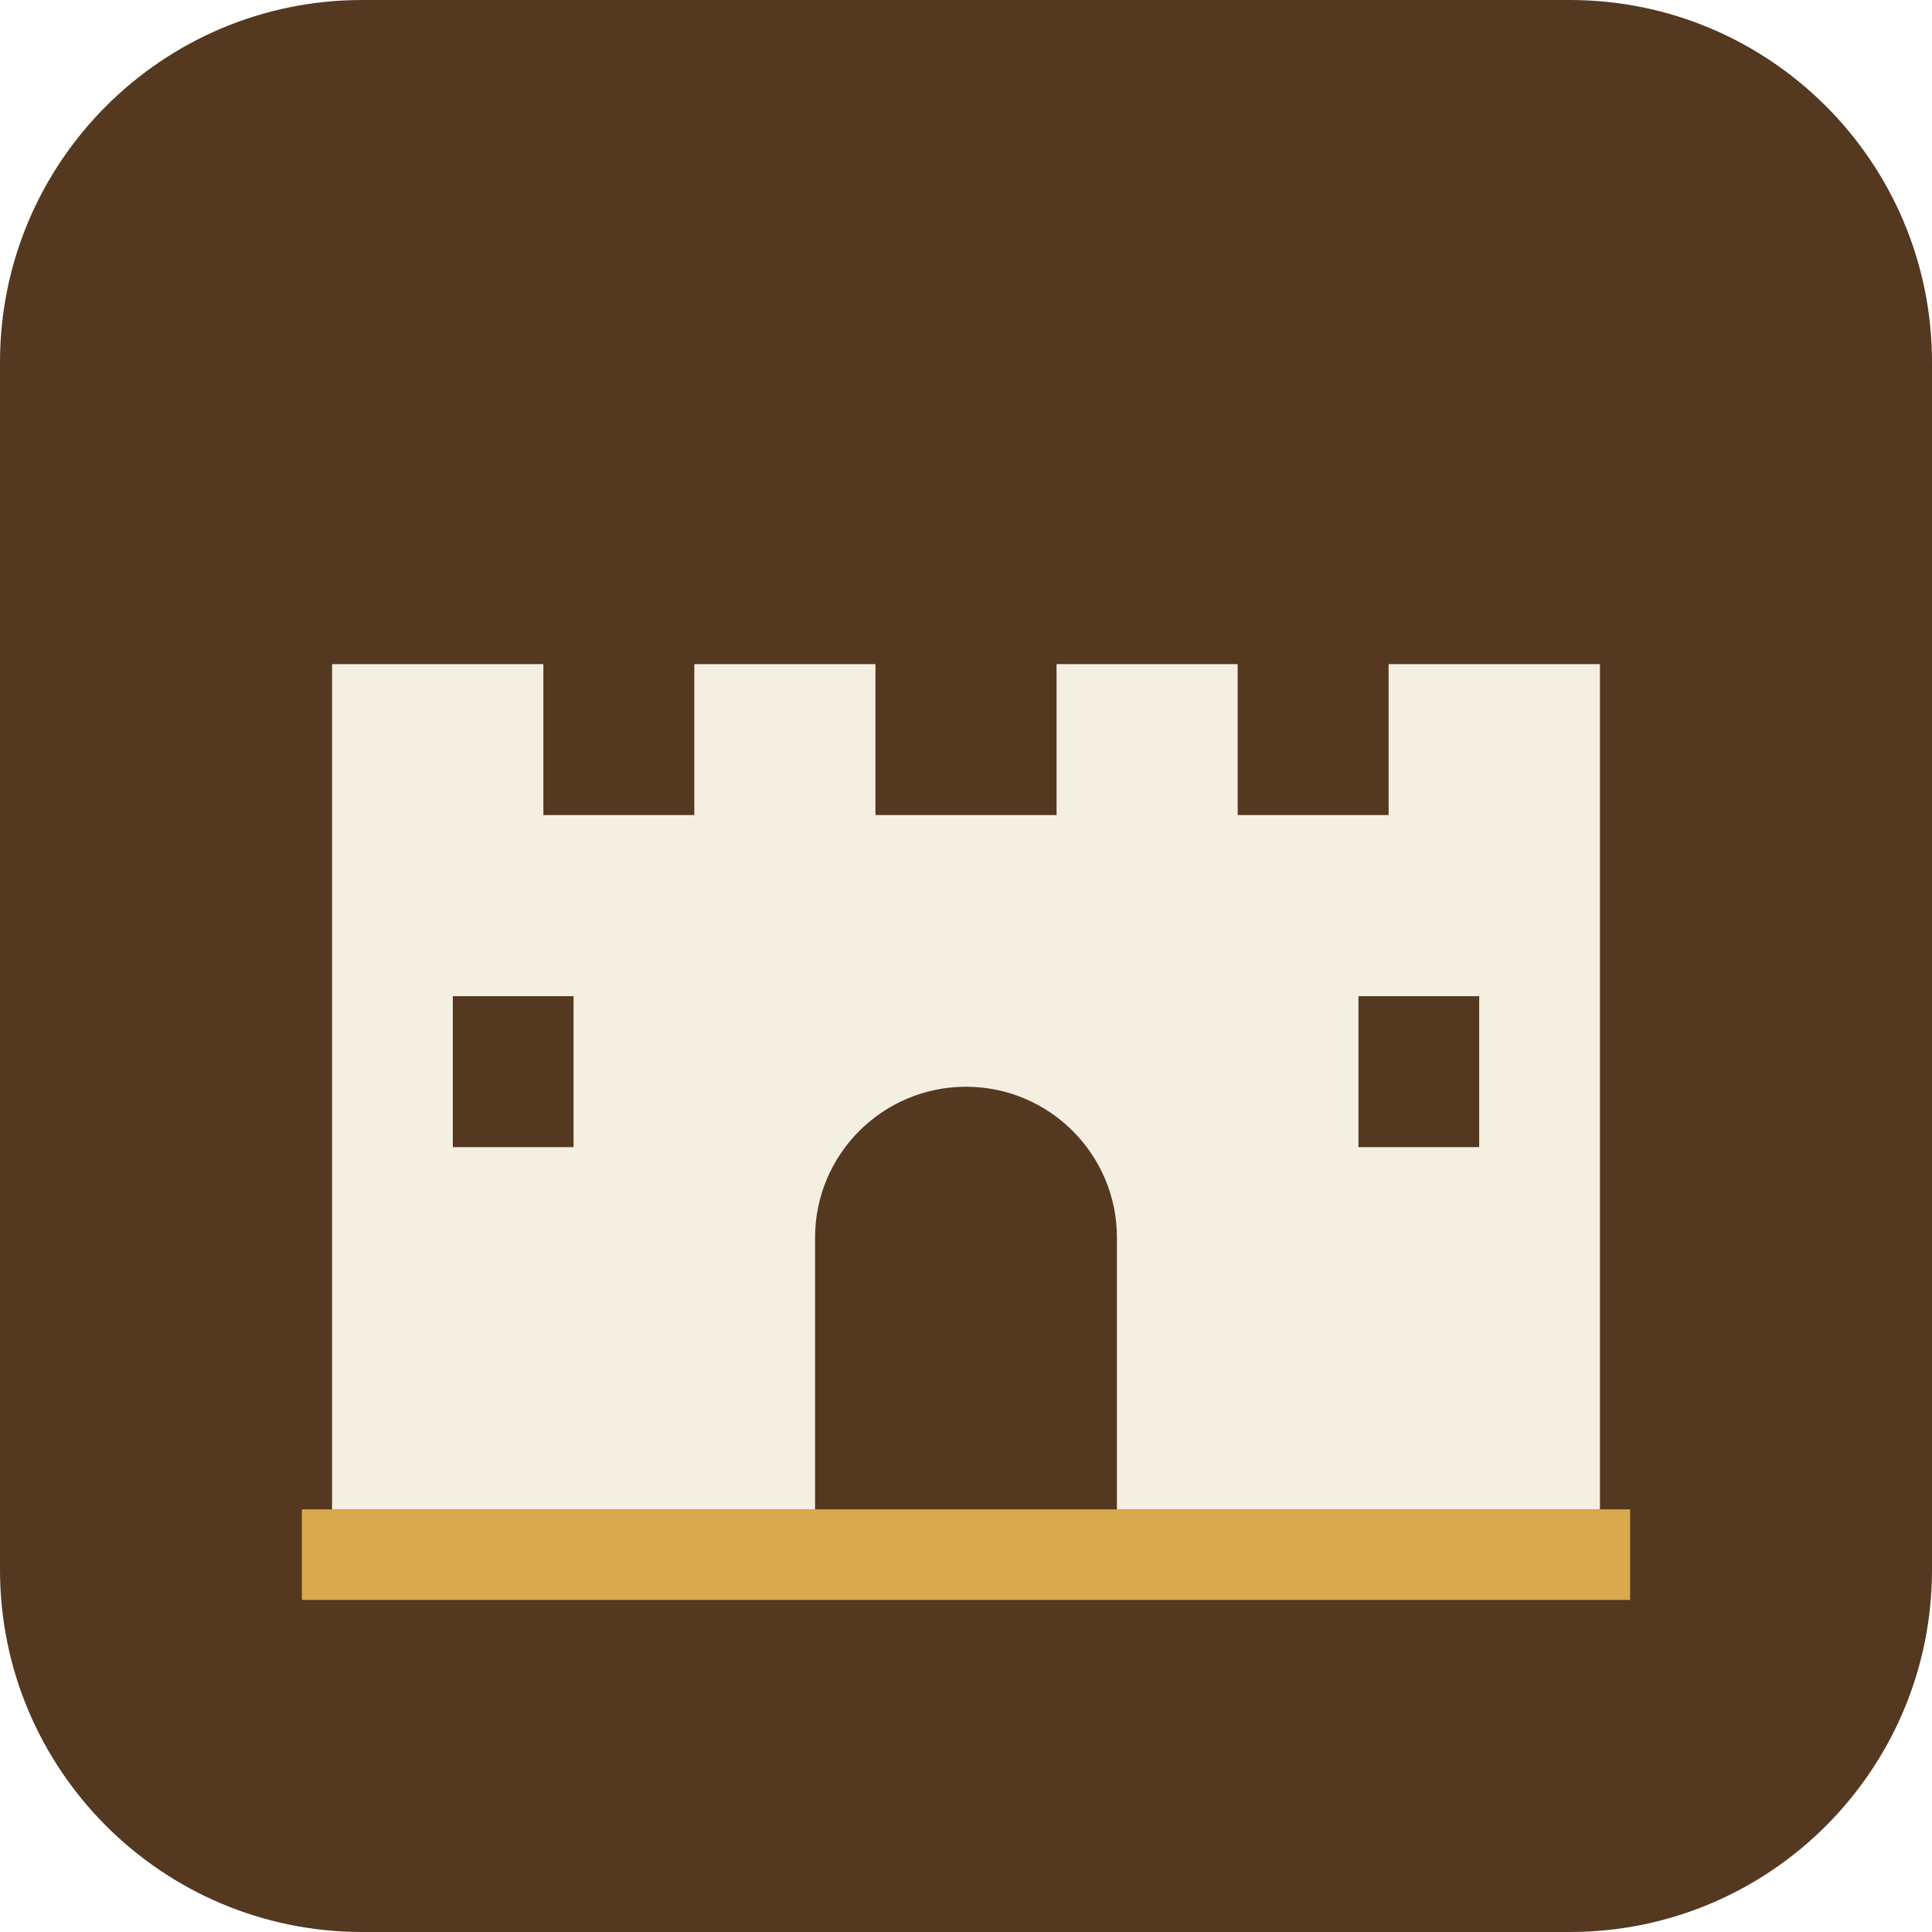
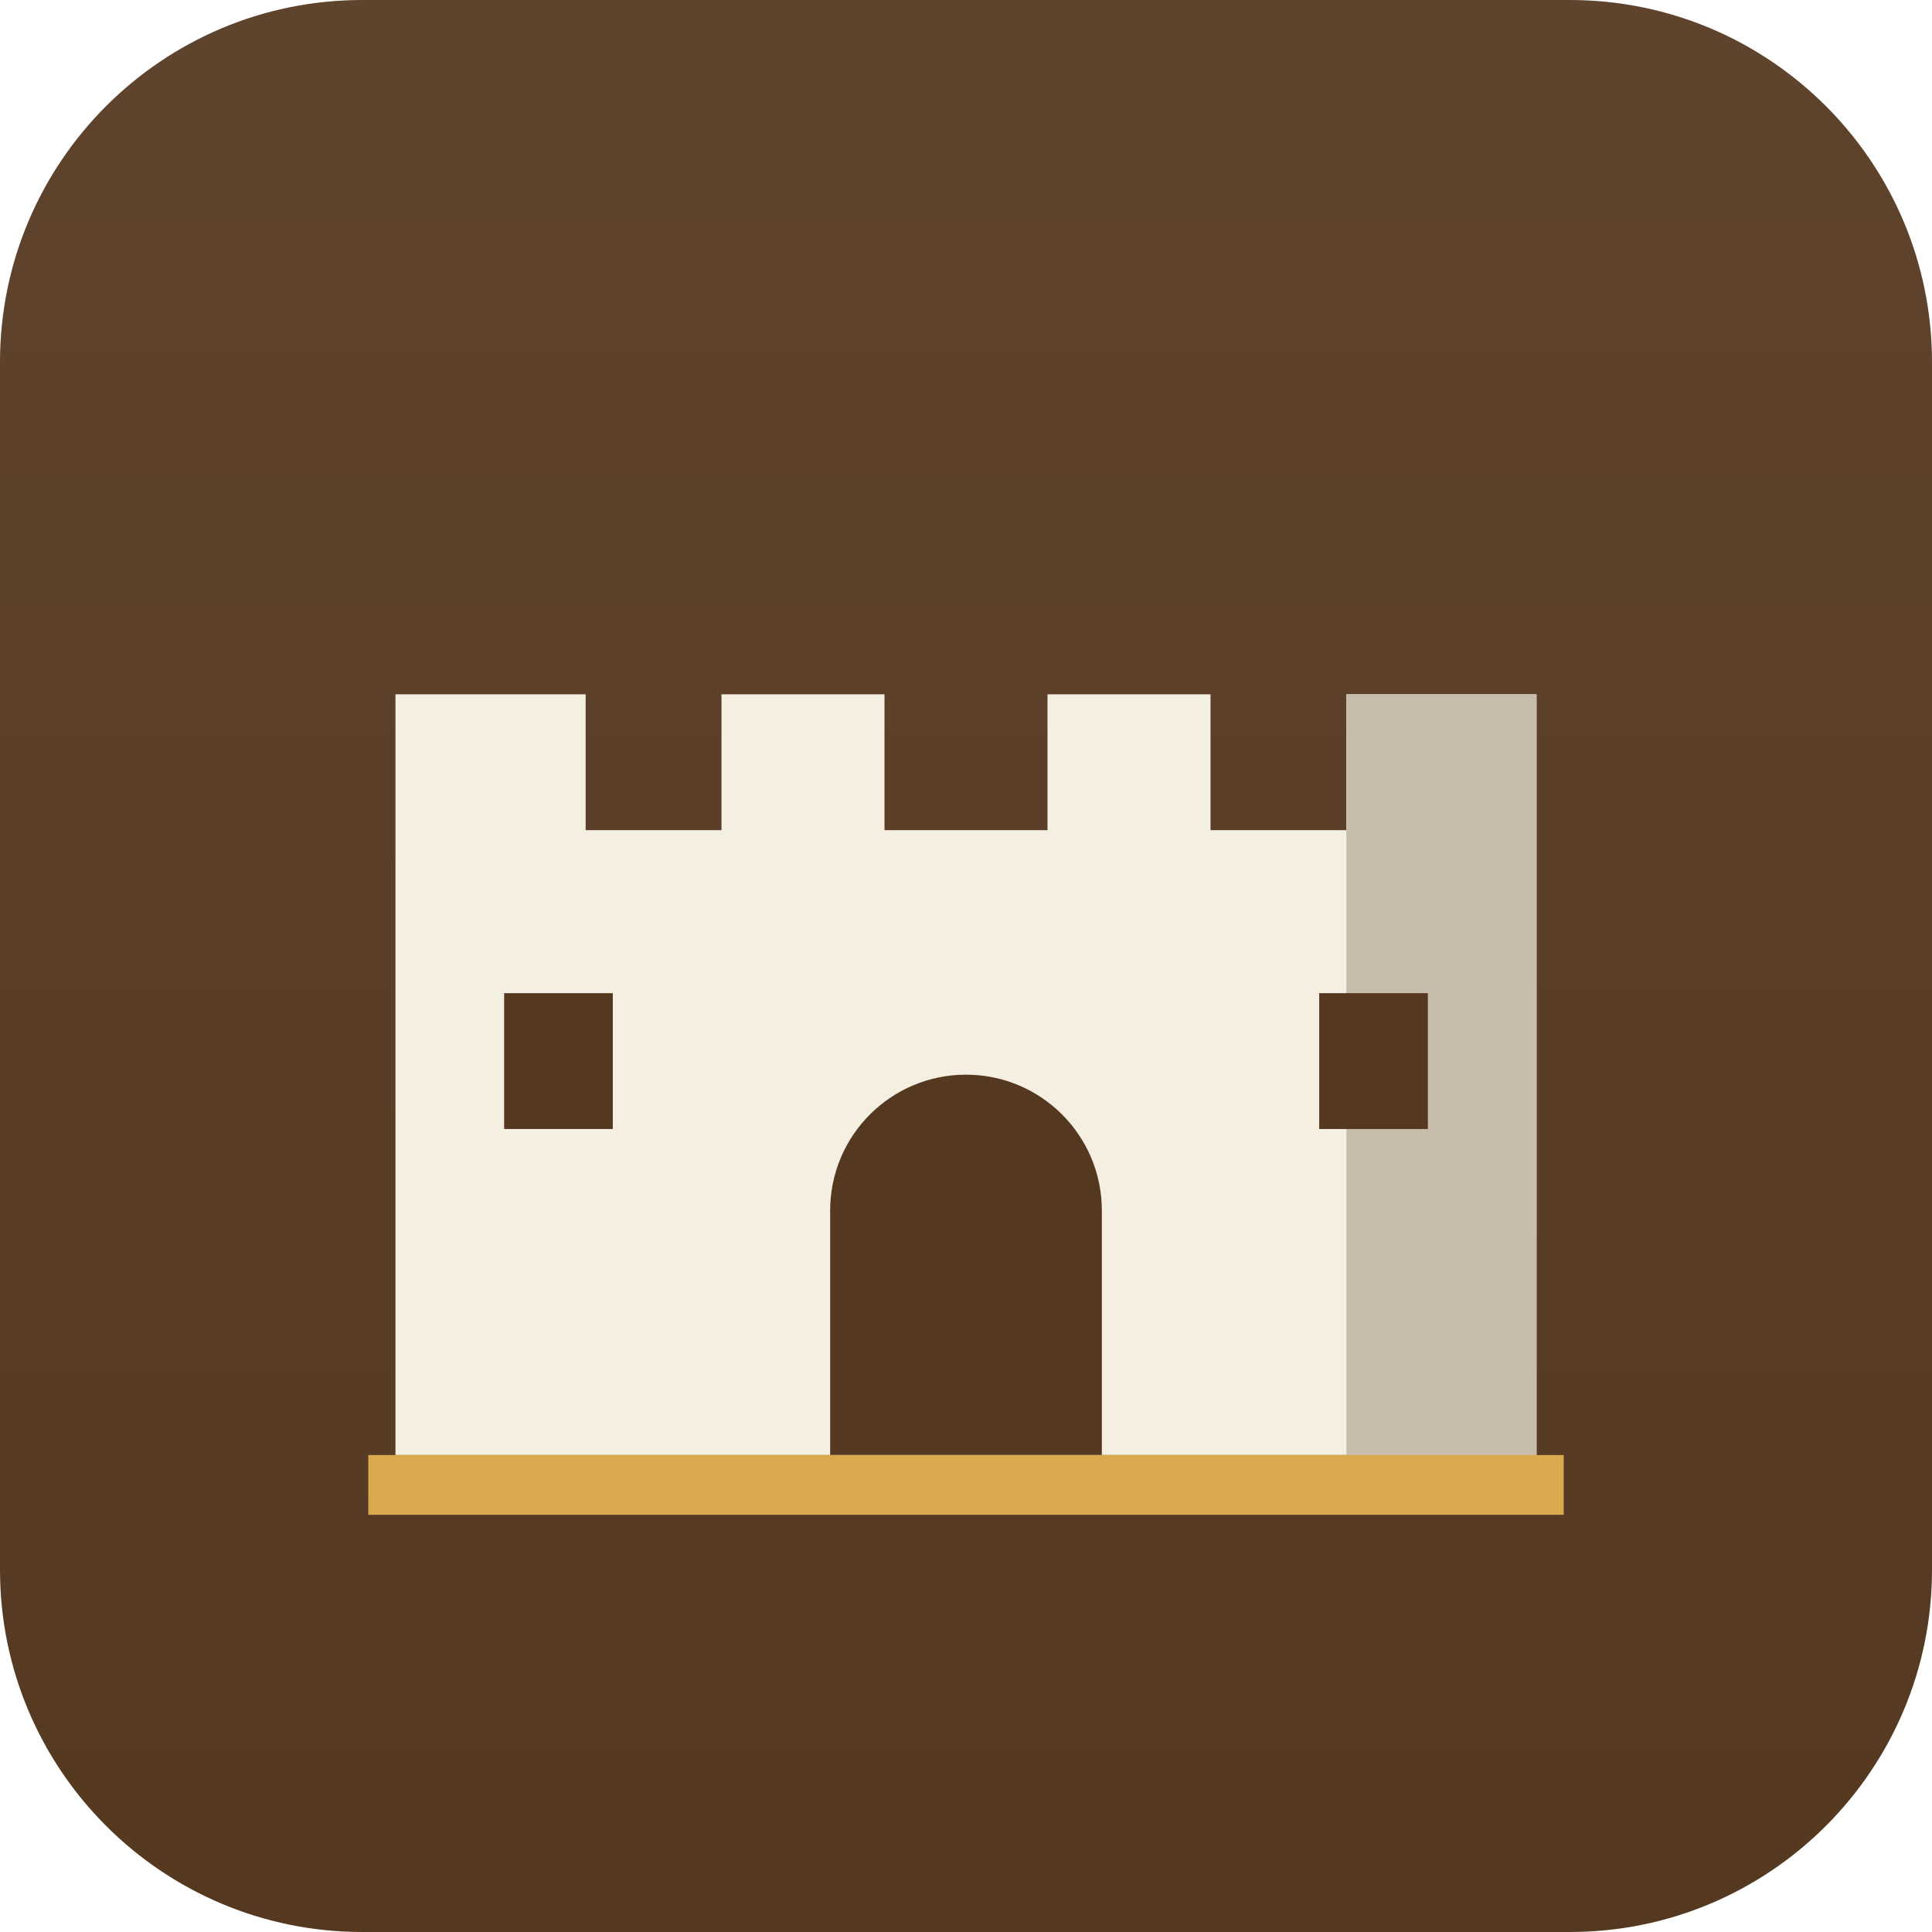
<svg xmlns="http://www.w3.org/2000/svg" viewBox="0 0 64 64">
+   <defs>
+     <linearGradient id="t" x1="0" y1="0" x2="0" y2="1">
+       <stop offset="0" stop-color="#fff" stop-opacity=".06" />
+       <stop offset="1" stop-color="#fff" stop-opacity="0" />
+     </linearGradient>
+   </defs>
  <rect width="64" height="64" rx="12" fill="#553820" />
-   <path d="M11 50 V22 H18 V27 H23 V22 H29 V27 H35 V22 H41 V27 H46 V22 H53 V50 Z" fill="#F5EFE2" />
-   <path d="M27 50 V41 A5 5 0 0 1 37 41 V50 Z" fill="#553820" />
-   <rect x="15" y="33" width="4" height="5" fill="#553820" />
-   <rect x="45" y="33" width="4" height="5" fill="#553820" />
-   <rect x="10" y="50" width="44" height="3" fill="#D9A94E" />
+   <rect width="64" height="64" rx="12" fill="url(#t)" />
+   <g transform="translate(32 32) scale(0.9) translate(-32 -32)">
+     <path d="M11 50 V22 H18 V27 H23 V22 H29 V27 H35 V22 H41 V27 H46 V22 H53 V50 Z" fill="#F5EFE2" />
+     <clipPath id="f">
+       <path d="M11 50 V22 H18 V27 H23 V22 H29 V27 H35 V22 H41 V27 H46 V22 H53 V50 Z" />
+     </clipPath>
+     <path d="M46 0 V50 H64 V0 Z" fill="#c8bcac" clip-path="url(#f)" />
+     <path d="M27 50 V41 A5 5 0 0 1 37 41 V50 Z" fill="#553820" />
+     <rect x="15" y="33" width="4" height="5" fill="#553820" />
+     <rect x="45" y="33" width="4" height="5" fill="#553820" />
+     <rect x="10" y="50" width="44" height="2.2" fill="#D9A94E" />
+   </g>
</svg>
